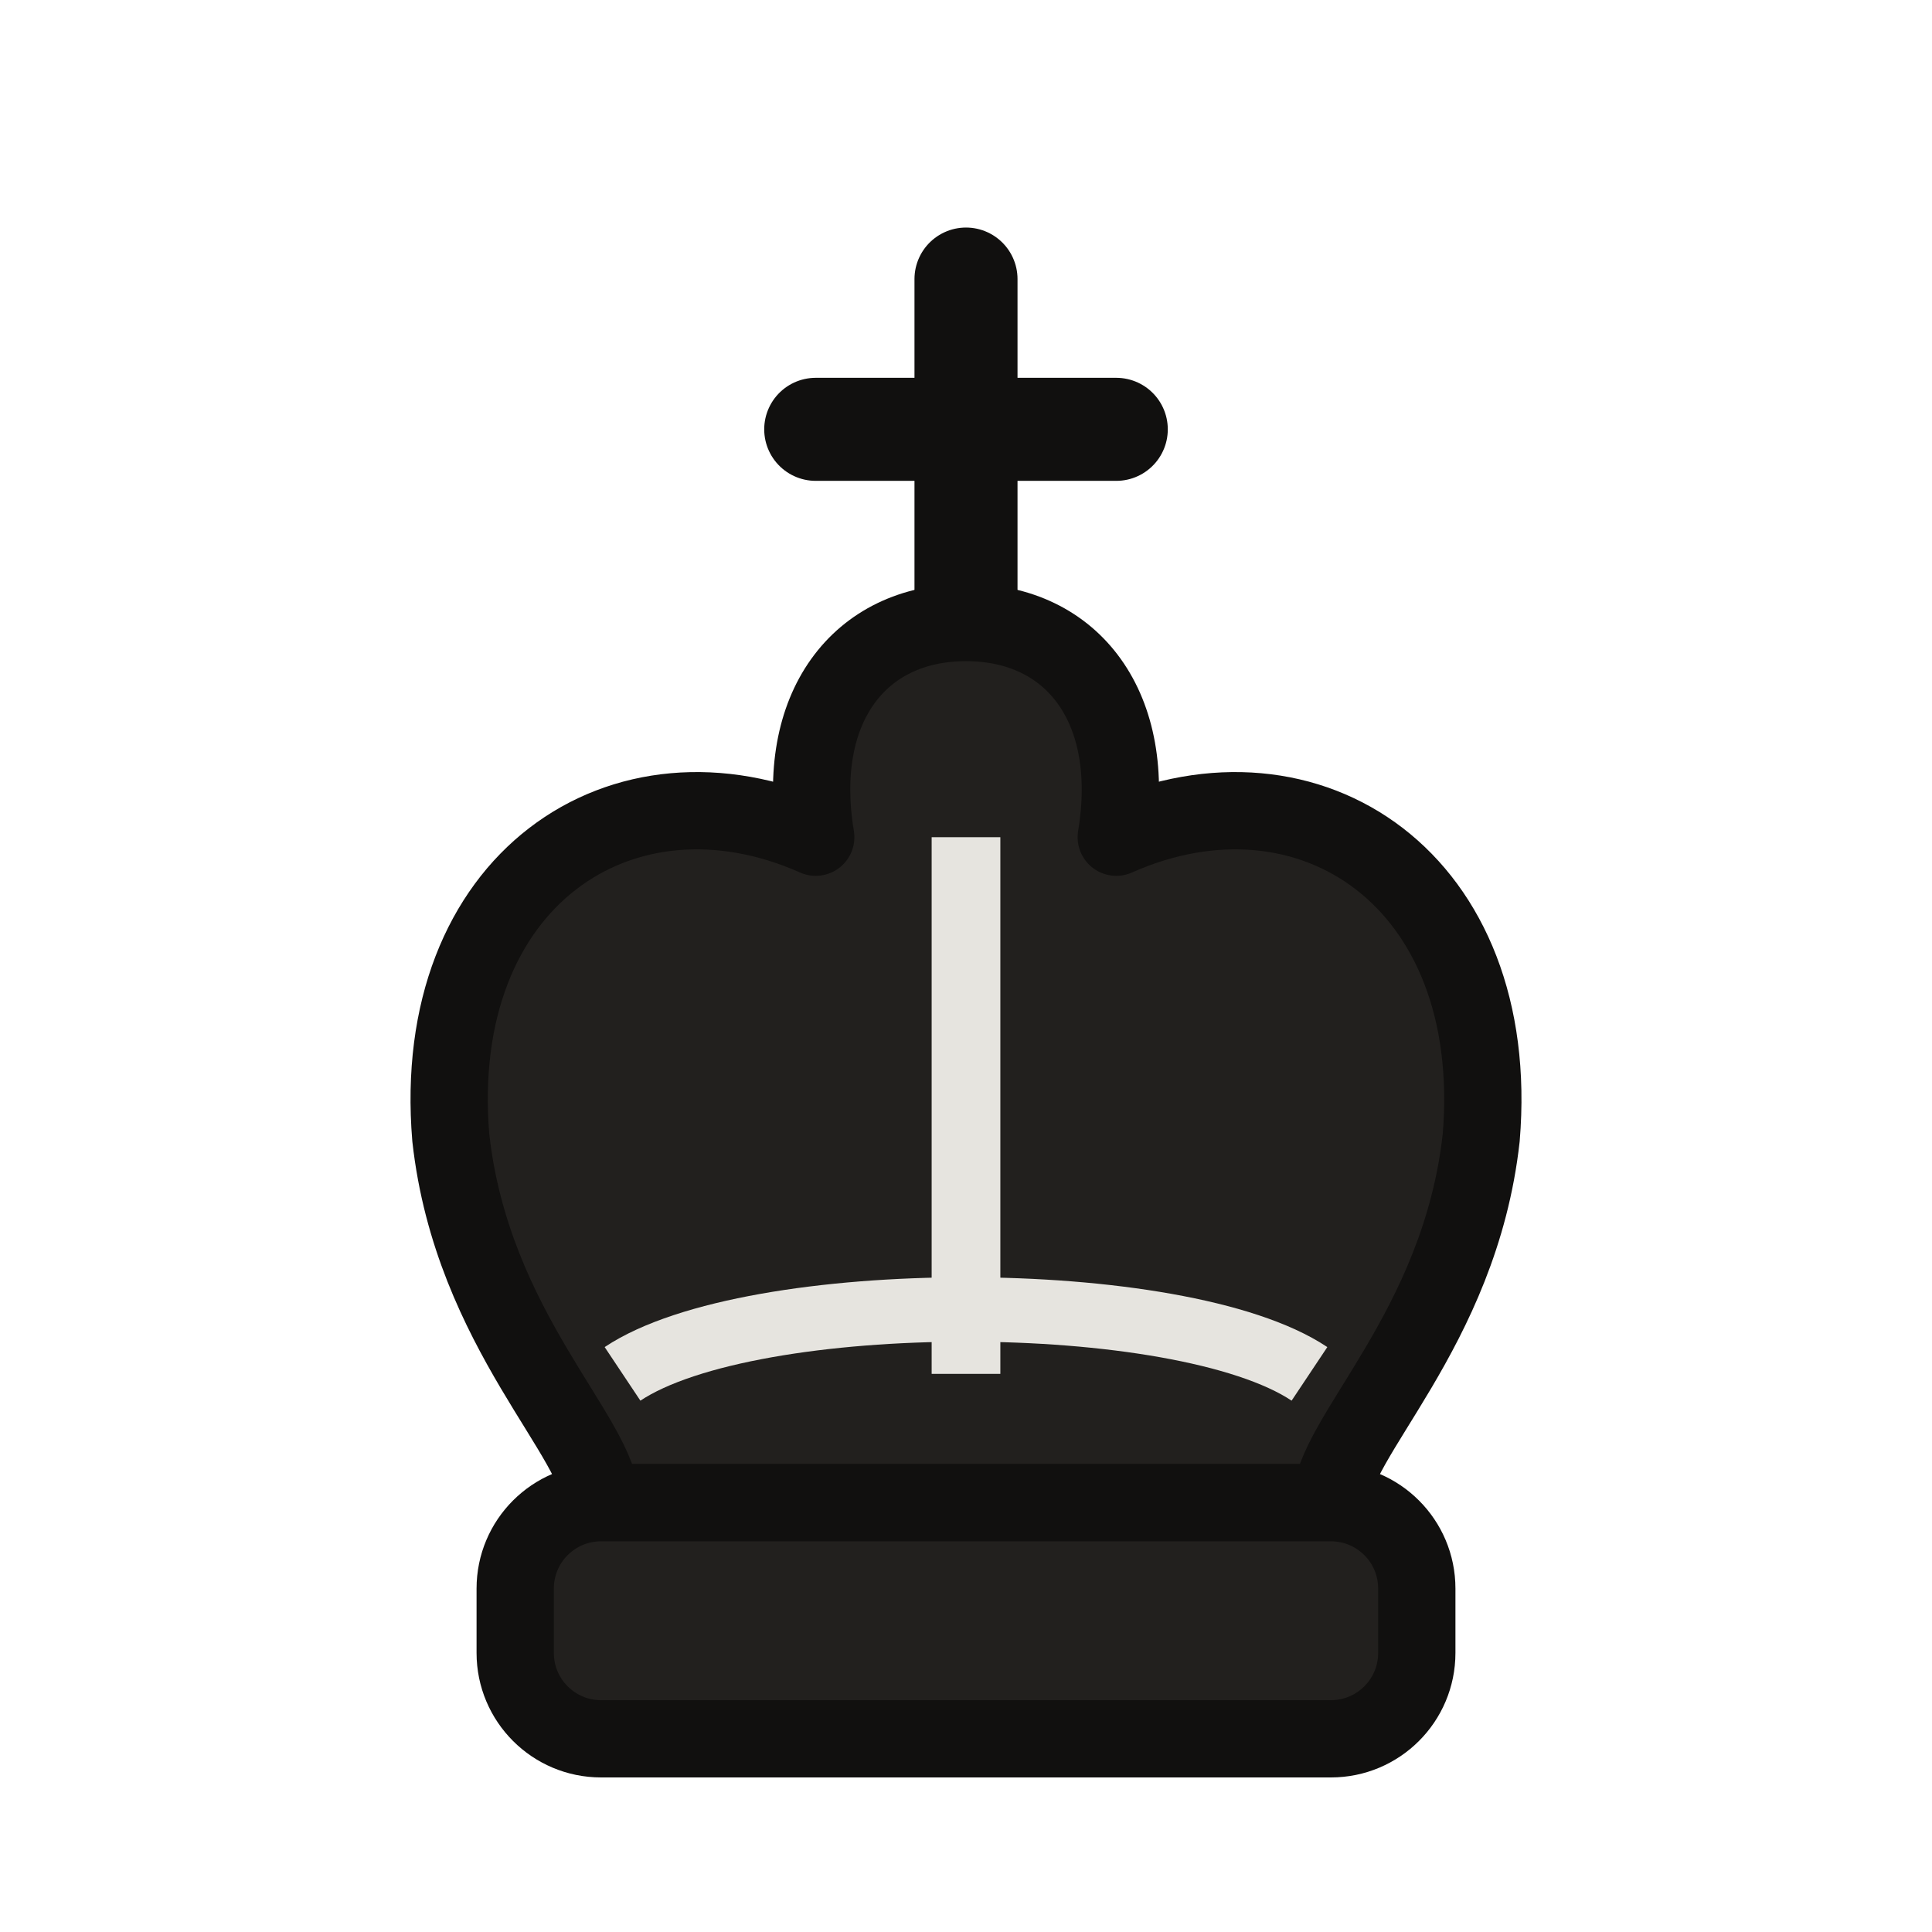
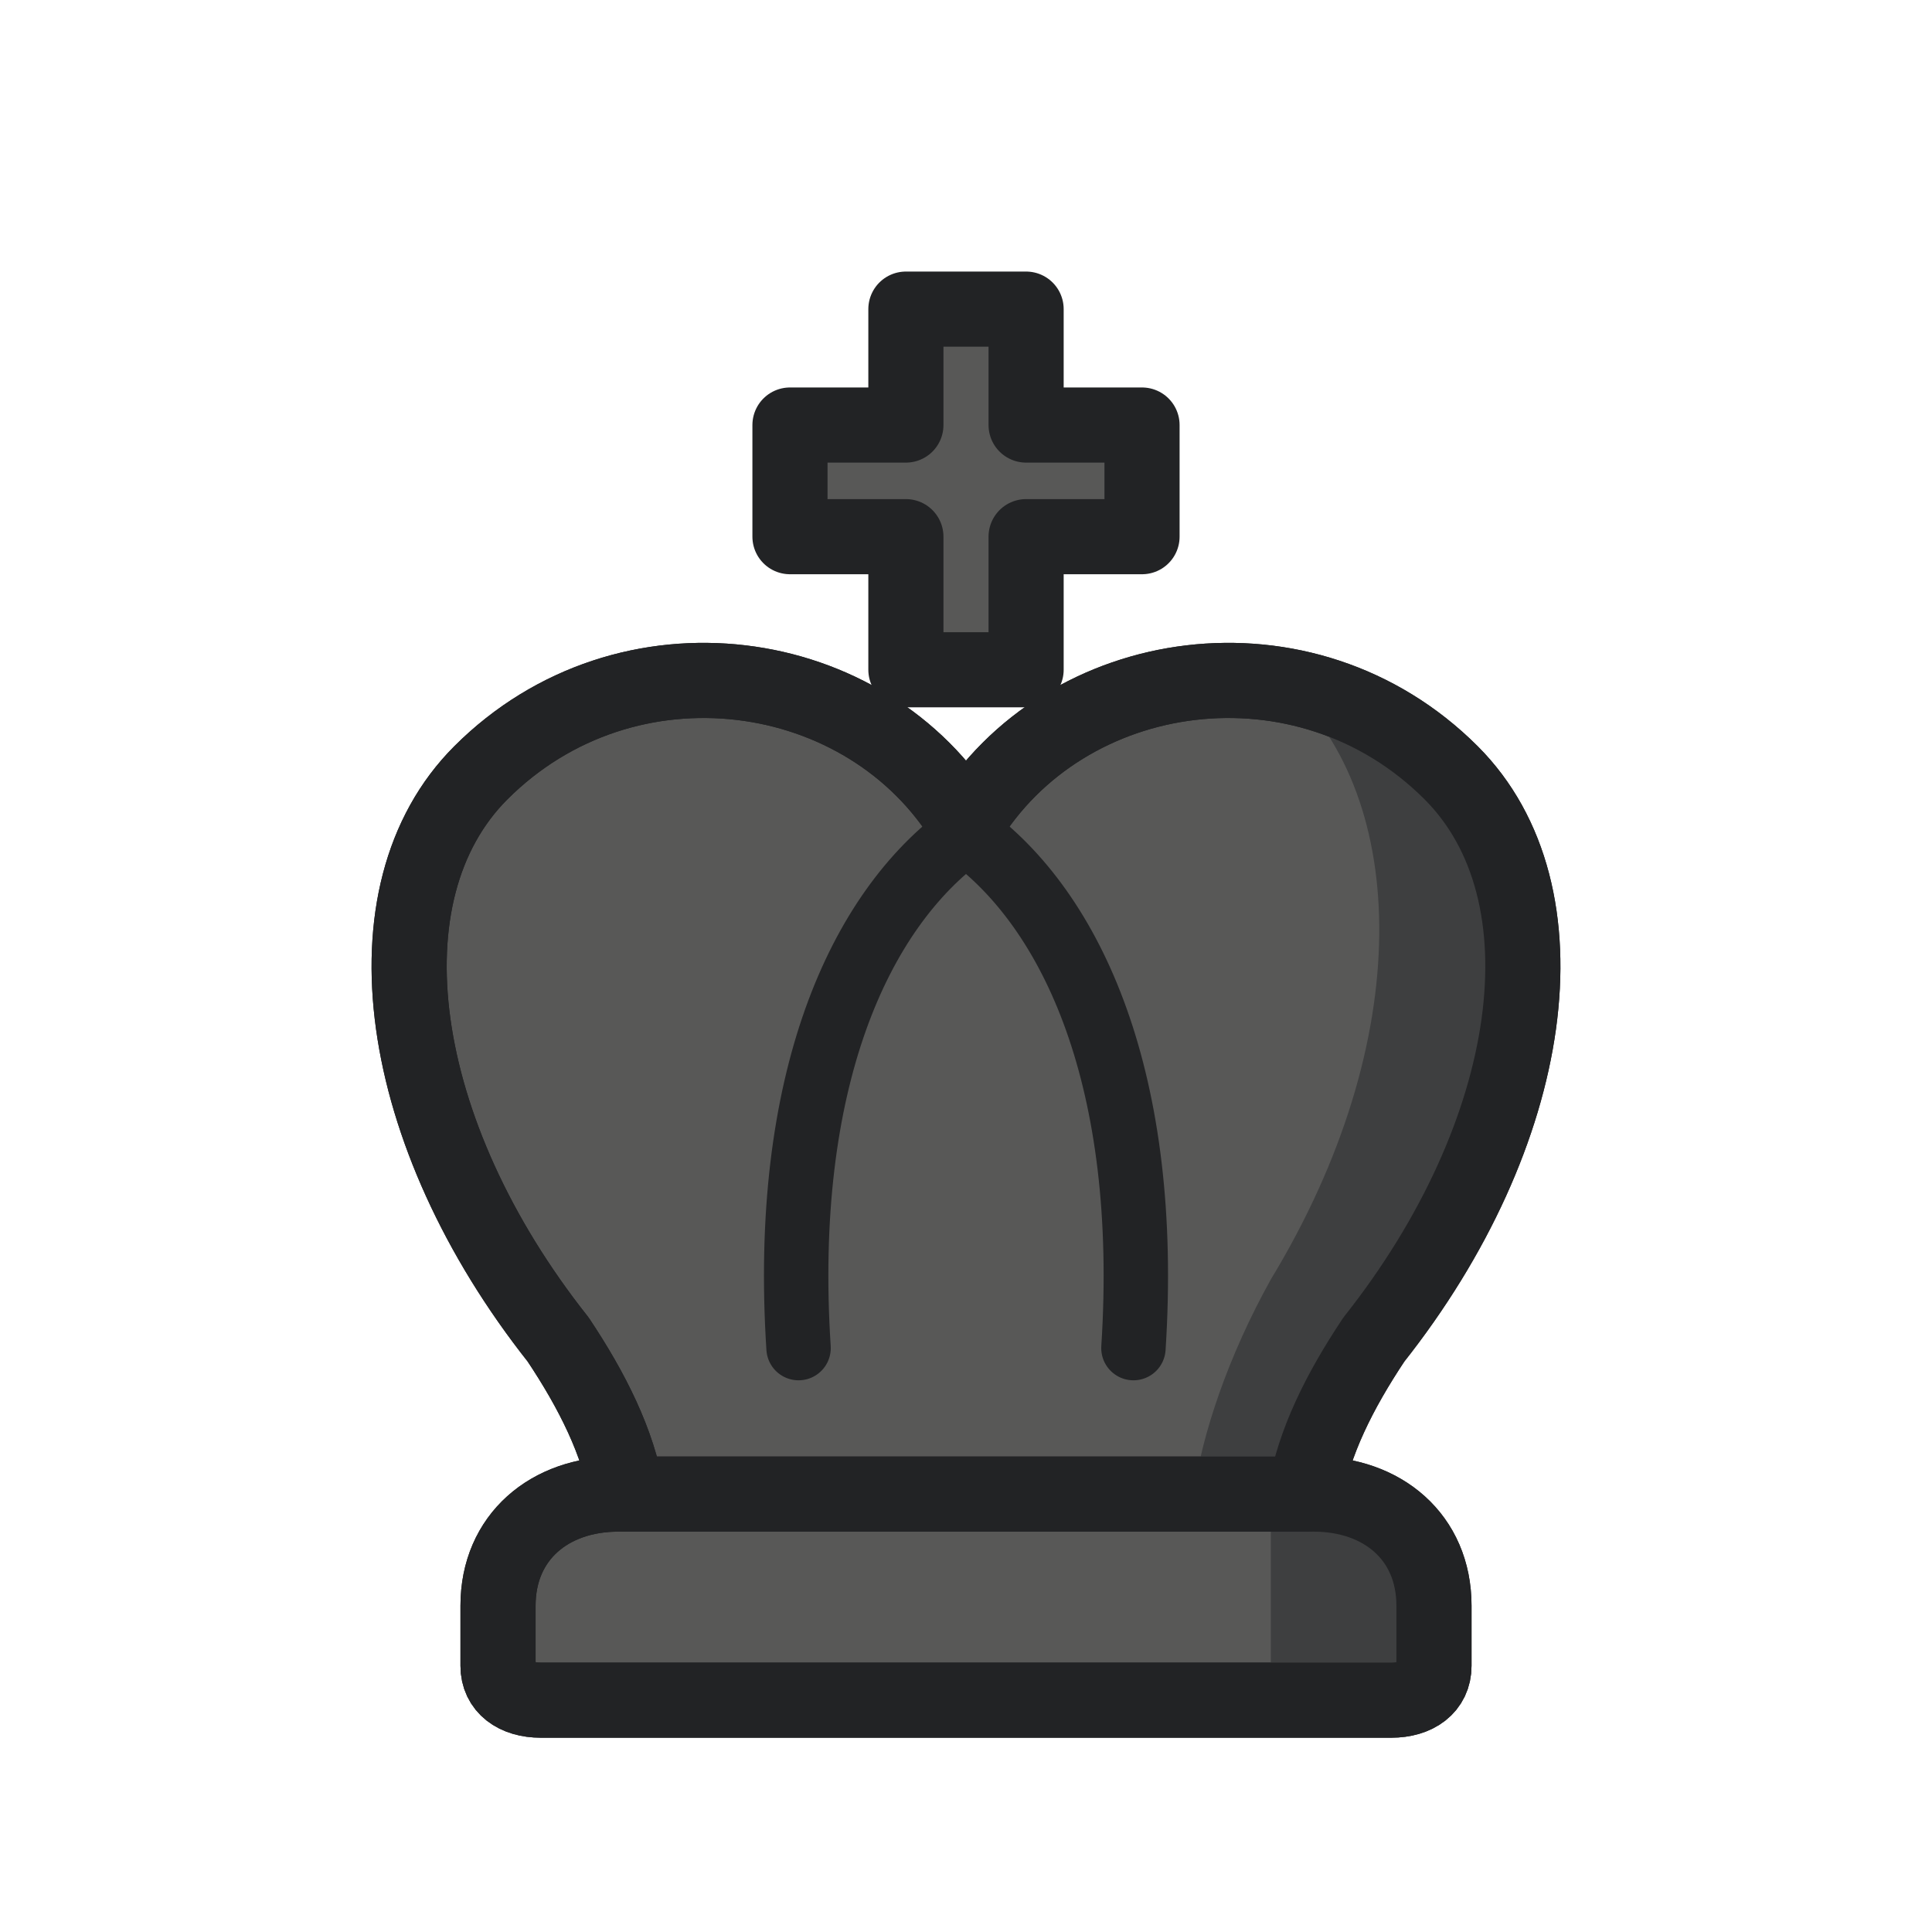
<svg xmlns="http://www.w3.org/2000/svg" viewBox="0 0 45 45">
-   <line x1="22.5" y1="6.5" x2="22.5" y2="14.5" stroke="#11100F" stroke-width="2.4" stroke-linecap="round" />
-   <line x1="19" y1="10" x2="26" y2="10" stroke="#11100F" stroke-width="2.4" stroke-linecap="round" />
-   <path d="M22.5,14.5 C20,14.5 18.5,16.5 19,19.5 C14.5,17.5 10,20.5 10.5,26.5 C11,31 14,33.5 14,35 L31,35 C31,33.5 34,31 34.5,26.5 C35,20.5 30.5,17.5 26,19.5 C26.5,16.5 25,14.5 22.5,14.5 Z" fill="#22201E" stroke="#11100F" stroke-width="1.8" stroke-linejoin="round" />
-   <line x1="22.5" y1="19.5" x2="22.5" y2="32" stroke="#E6E4DF" stroke-width="1.6" />
-   <path d="M14.5,32 C17.5,30 27.5,30 30.5,32" fill="none" stroke="#E6E4DF" stroke-width="1.5" />
-   <rect x="12" y="35" width="21" height="5.5" rx="2" fill="#22201E" stroke="#11100F" stroke-width="1.8" />
+   <defs>
+     <clipPath id="k-crown">
+       <path d="M22.5,19.2 C20.2,15.4 14.6,14.6 11.2,18.0 C8.4,20.8 9.2,26.4 13.0,31.2 C13.8,32.4 14.4,33.6 14.6,34.8 L30.4,34.8 C30.6,33.6 31.2,32.4 32.0,31.2 C35.8,26.4 36.6,20.8 33.8,18.0 C30.4,14.6 24.8,15.4 22.5,19.2 Z" />
+     </clipPath>
+     <clipPath id="k-base">
+       <path d="M11.6,37.4 C11.6,35.8 12.8,34.8 14.4,34.8 L30.6,34.8 C32.2,34.8 33.4,35.8 33.4,37.4 L33.4,38.8 C33.4,39.3 33.0,39.6 32.4,39.6 L12.6,39.6 C12.0,39.6 11.6,39.3 11.6,38.8 Z" />
+     </clipPath>
+   </defs>
+   <g stroke="#222325" stroke-width="1.75" stroke-linecap="round" stroke-linejoin="round">
+     <path d="M21.1,7.2 L23.9,7.2 L23.9,9.9 L26.6,9.9 L26.6,12.5 L23.9,12.5 L23.9,15.6 L21.1,15.6 L21.1,12.5 L18.4,12.5 L18.4,9.9 L21.1,9.9 Z" fill="#585857" />
+     <path d="M11.6,37.4 C11.6,35.8 12.8,34.8 14.4,34.8 L30.6,34.8 C32.2,34.8 33.4,35.8 33.4,37.4 L33.4,38.8 C33.4,39.3 33.0,39.6 32.4,39.6 L12.6,39.6 C12.0,39.6 11.6,39.3 11.6,38.8 Z" fill="#585857" />
+     <rect x="29.6" y="34.6" width="4.2" height="5.2" fill="#3E3F40" stroke="none" clip-path="url(#k-base)" />
+     <path d="M11.6,37.4 C11.6,35.8 12.8,34.8 14.4,34.8 L30.6,34.8 C32.2,34.8 33.4,35.8 33.4,37.4 L33.4,38.8 C33.4,39.3 33.0,39.6 32.4,39.6 L12.6,39.6 C12.0,39.6 11.6,39.3 11.6,38.8 Z" fill="none" />
+     <path d="M22.5,19.2 C20.2,15.4 14.6,14.6 11.2,18.0 C8.4,20.8 9.2,26.4 13.0,31.2 C13.8,32.4 14.4,33.6 14.6,34.8 L30.4,34.8 C30.6,33.6 31.2,32.4 32.0,31.2 C35.8,26.4 36.6,20.8 33.8,18.0 C30.4,14.6 24.8,15.4 22.5,19.2 Z" fill="#585857" />
+     <path d="M30.0,16.0 C32.8,18.6 33.0,24.2 29.6,29.8 C28.6,31.6 28.0,33.4 27.8,34.8 L31.0,34.8 C32.4,31.4 36.6,25.5 34.6,19.0 C33.6,16.6 31.6,15.8 30.0,16.0 Z" fill="#3E3F40" stroke="none" clip-path="url(#k-crown)" />
+     <path d="M22.5,19.2 C20.2,15.4 14.6,14.6 11.2,18.0 C8.4,20.8 9.2,26.4 13.0,31.2 C13.8,32.4 14.4,33.6 14.6,34.8 L30.4,34.8 C30.6,33.6 31.2,32.4 32.0,31.2 C35.8,26.4 36.6,20.8 33.8,18.0 C30.4,14.6 24.8,15.4 22.5,19.2 Z" fill="none" />
+     <path d="M18.6,31.4 C18.2,25.2 20.0,21.2 22.5,19.4 C25.0,21.2 26.8,25.2 26.4,31.4" fill="none" stroke="#222325" stroke-width="1.5" />
+   </g>
</svg>
